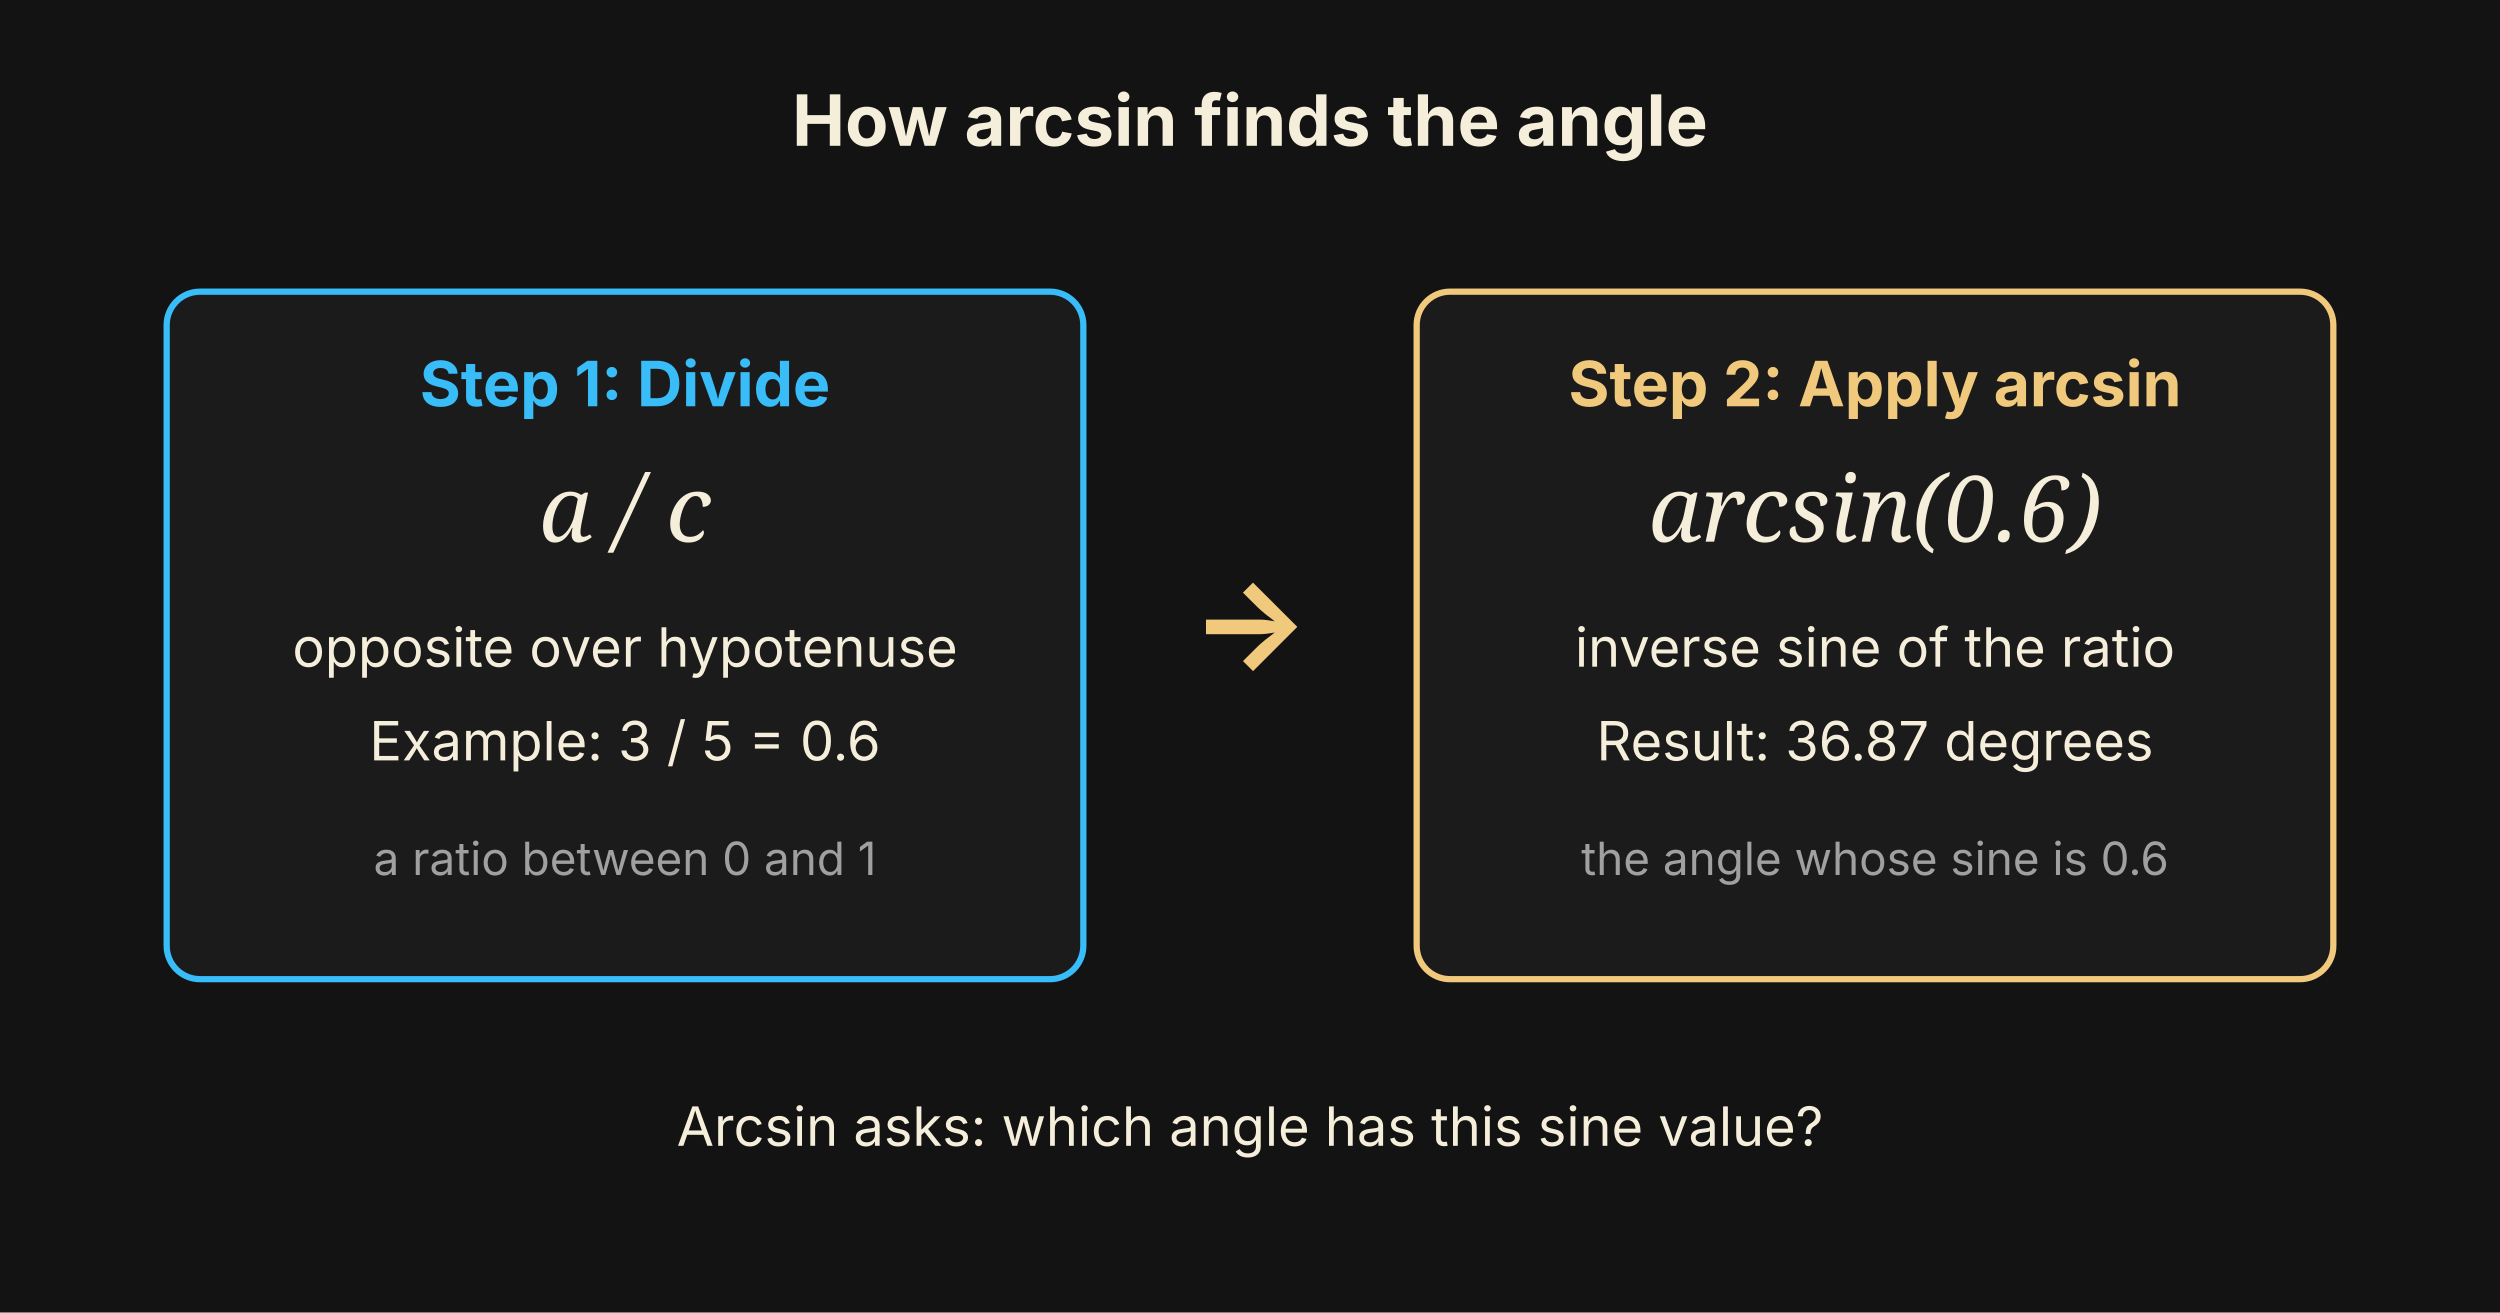
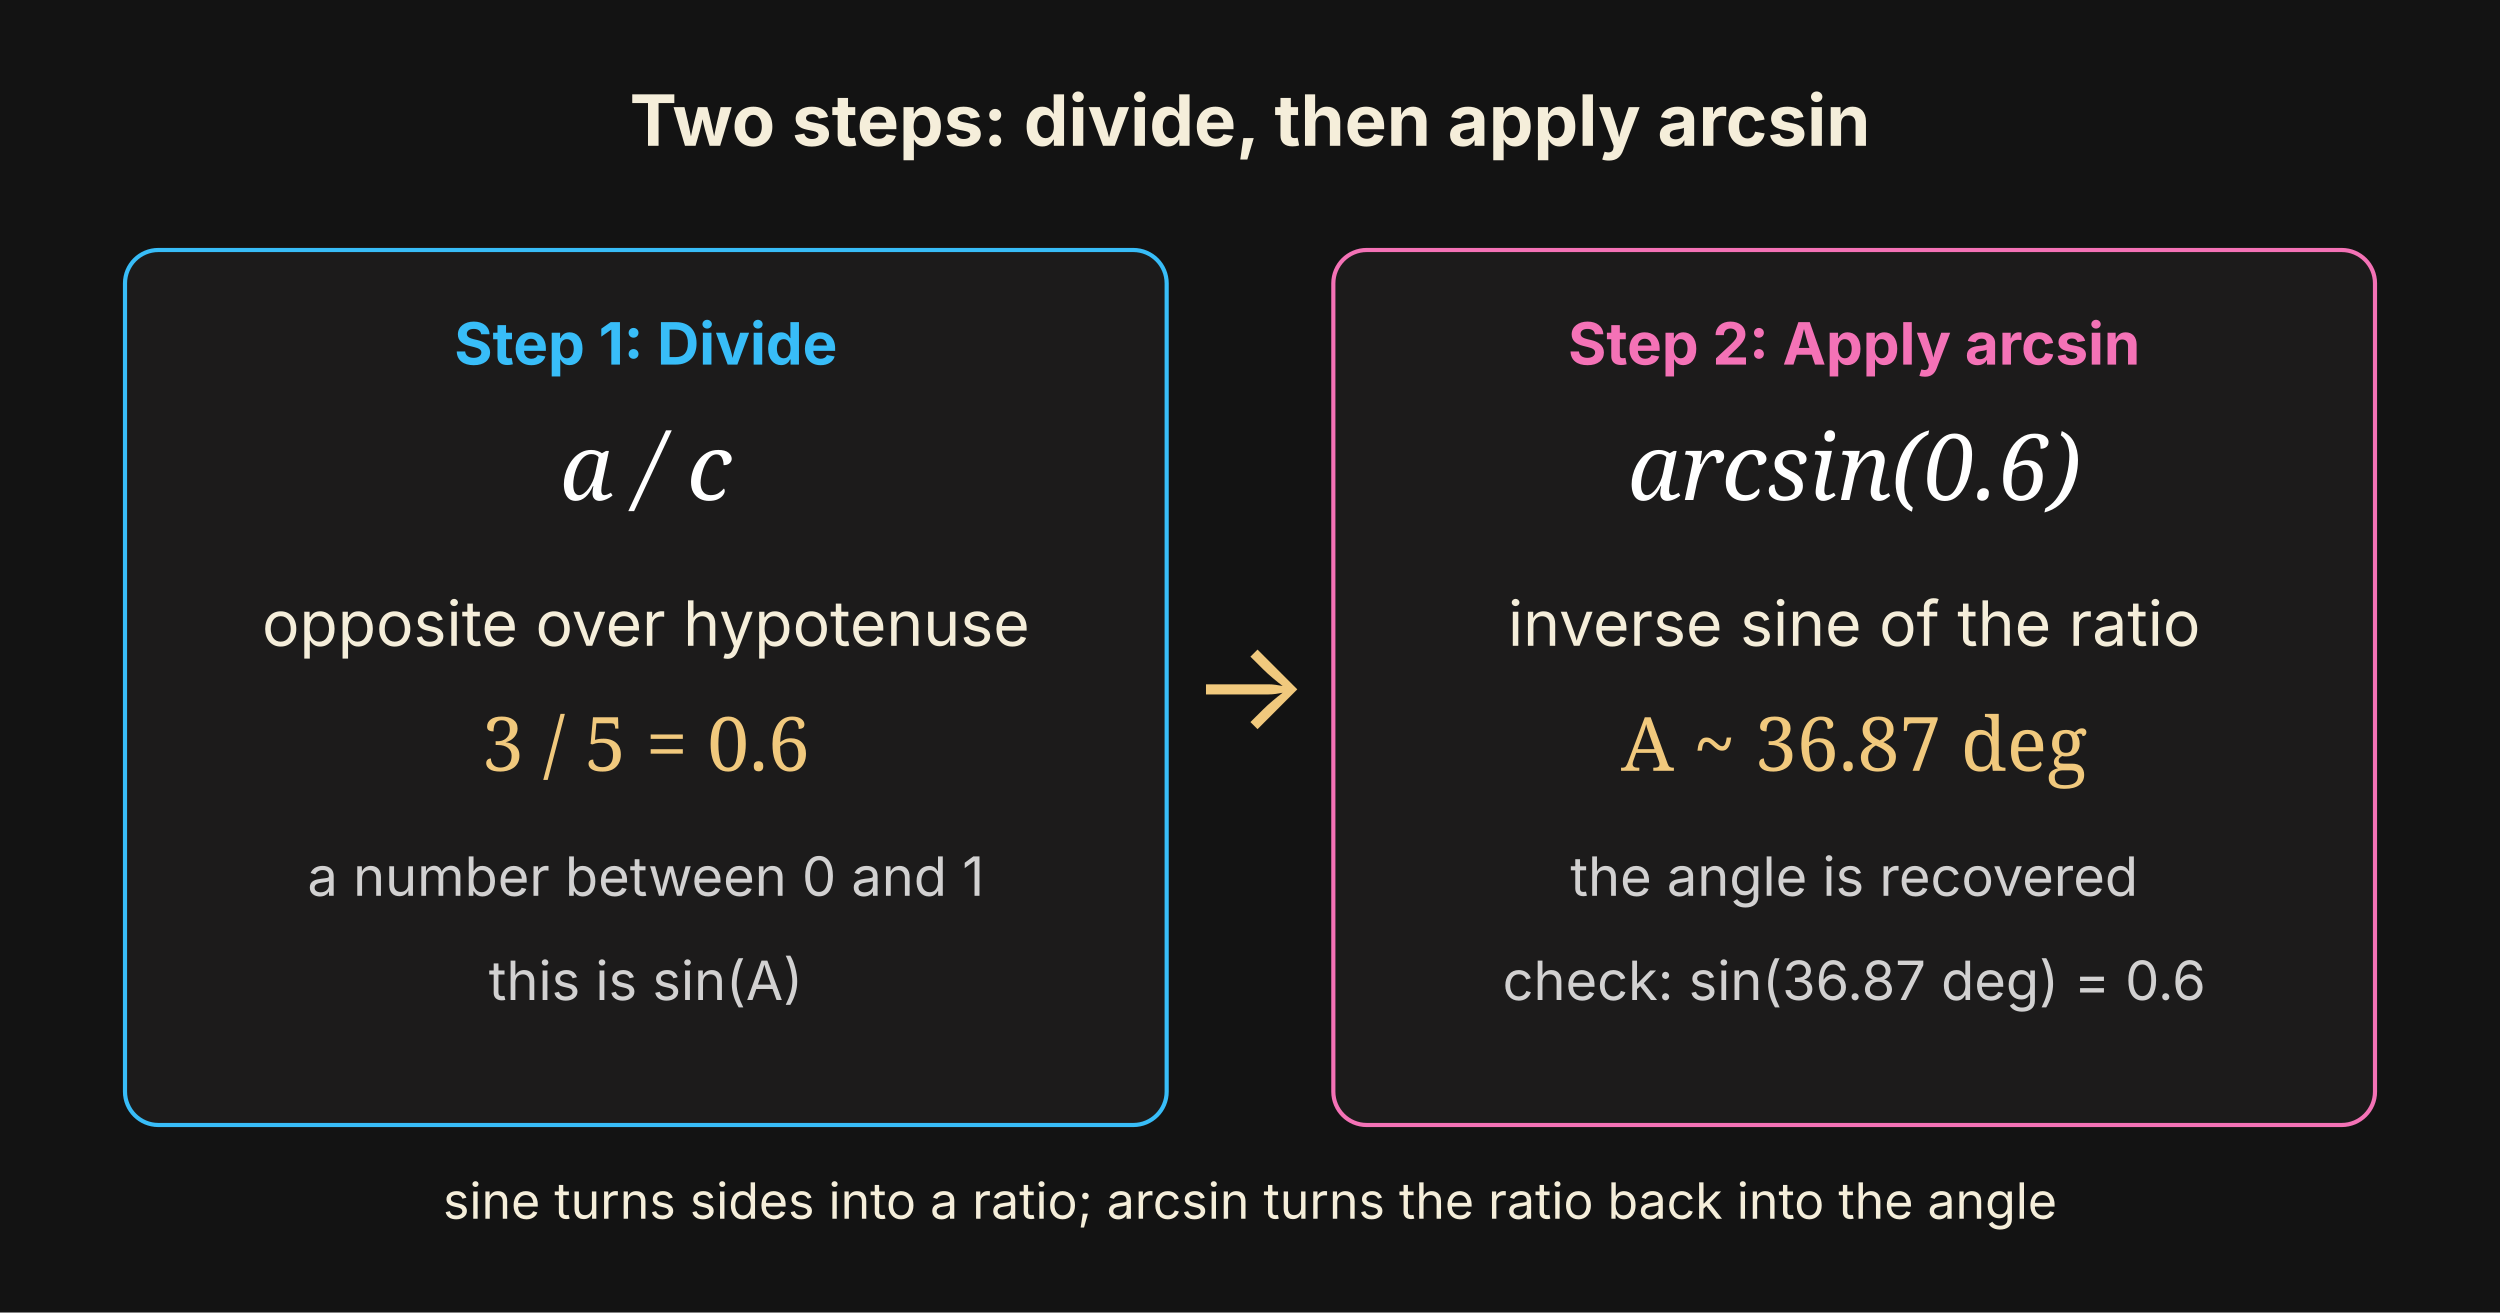
<svg xmlns="http://www.w3.org/2000/svg" width="1200" height="630" viewBox="0 0 1200 630">
  <rect x="0" y="0" width="1200" height="630" fill="#131313" />
-   <text x="600" y="70" font-family="system-ui, -apple-system, 'Segoe UI', sans-serif" font-size="34" fill="#f5eeda" text-anchor="middle" font-weight="bold">How arcsin finds the angle</text>
-   <rect x="80" y="140" width="440" height="330" rx="16" fill="#1c1b1b" stroke="#38bdf8" stroke-width="3" />
-   <text x="300" y="195" font-family="system-ui, -apple-system, 'Segoe UI', sans-serif" font-size="30" fill="#38bdf8" text-anchor="middle" font-weight="bold">Step 1: Divide</text>
-   <text x="300" y="260" font-family="Noto Serif, Georgia, serif" font-size="44" fill="#f5eeda" text-anchor="middle" font-style="italic">a / c</text>
-   <text x="300" y="320" font-family="system-ui, -apple-system, 'Segoe UI', sans-serif" font-size="26" fill="#f5eeda" text-anchor="middle">opposite over hypotenuse</text>
-   <text x="300" y="365" font-family="system-ui, -apple-system, 'Segoe UI', sans-serif" font-size="26" fill="#f5eeda" text-anchor="middle">Example: 3 / 5 = 0.6</text>
-   <text x="300" y="420" font-family="system-ui, -apple-system, 'Segoe UI', sans-serif" font-size="22" fill="#a0a0a0" text-anchor="middle">a ratio between 0 and 1</text>
-   <text x="600" y="320" font-family="system-ui, -apple-system, 'Segoe UI', sans-serif" font-size="60" fill="#f1c97d" text-anchor="middle" font-weight="bold">-&gt;</text>
-   <rect x="680" y="140" width="440" height="330" rx="16" fill="#1c1b1b" stroke="#f1c97d" stroke-width="3" />
-   <text x="900" y="195" font-family="system-ui, -apple-system, 'Segoe UI', sans-serif" font-size="30" fill="#f1c97d" text-anchor="middle" font-weight="bold">Step 2: Apply arcsin</text>
-   <text x="900" y="260" font-family="Noto Serif, Georgia, serif" font-size="44" fill="#f5eeda" text-anchor="middle" font-style="italic">arcsin(0.6)</text>
-   <text x="900" y="320" font-family="system-ui, -apple-system, 'Segoe UI', sans-serif" font-size="26" fill="#f5eeda" text-anchor="middle">inverse sine of the ratio</text>
-   <text x="900" y="365" font-family="system-ui, -apple-system, 'Segoe UI', sans-serif" font-size="26" fill="#f5eeda" text-anchor="middle">Result: 36.87 degrees</text>
-   <text x="900" y="420" font-family="system-ui, -apple-system, 'Segoe UI', sans-serif" font-size="22" fill="#a0a0a0" text-anchor="middle">the angle whose sine is 0.6</text>
-   <text x="600" y="550" font-family="system-ui, -apple-system, 'Segoe UI', sans-serif" font-size="26" fill="#f5eeda" text-anchor="middle">Arcsin asks: which angle has this sine value?</text>
+   <text x="600" y="70" font-family="system-ui, -apple-system, 'Segoe UI', sans-serif" font-size="34" fill="#f5eeda" text-anchor="middle" font-weight="bold">Two steps: divide, then apply arcsin</text>
+   <rect x="60" y="120" width="500" height="420" rx="16" fill="#1c1b1b" stroke="#38bdf8" stroke-width="2" />
+   <text x="310" y="175" font-family="system-ui, -apple-system, 'Segoe UI', sans-serif" font-size="28" fill="#38bdf8" text-anchor="middle" font-weight="bold">Step 1: Divide</text>
+   <text x="310" y="240" font-family="Noto Serif, Georgia, serif" font-size="44" fill="#ffffff" text-anchor="middle" font-style="italic">a / c</text>
+   <text x="310" y="310" font-family="system-ui, -apple-system, 'Segoe UI', sans-serif" font-size="30" fill="#f5eeda" text-anchor="middle">opposite over hypotenuse</text>
+   <text x="310" y="370" font-family="Noto Serif, Georgia, serif" font-size="36" fill="#f1c97d" text-anchor="middle">3 / 5 = 0.6</text>
+   <text x="310" y="430" font-family="system-ui, -apple-system, 'Segoe UI', sans-serif" font-size="26" fill="#ffffff" text-anchor="middle" opacity="0.8">a number between 0 and 1</text>
+   <text x="310" y="480" font-family="system-ui, -apple-system, 'Segoe UI', sans-serif" font-size="26" fill="#ffffff" text-anchor="middle" opacity="0.8">this is sin(A)</text>
+   <text x="600" y="350" font-family="system-ui, -apple-system, 'Segoe UI', sans-serif" font-size="60" fill="#f1c97d" text-anchor="middle">-&gt;</text>
+   <rect x="640" y="120" width="500" height="420" rx="16" fill="#1c1b1b" stroke="#f472b6" stroke-width="2" />
+   <text x="890" y="175" font-family="system-ui, -apple-system, 'Segoe UI', sans-serif" font-size="28" fill="#f472b6" text-anchor="middle" font-weight="bold">Step 2: Apply arcsin</text>
+   <text x="890" y="240" font-family="Noto Serif, Georgia, serif" font-size="44" fill="#ffffff" text-anchor="middle" font-style="italic">arcsin(0.6)</text>
+   <text x="890" y="310" font-family="system-ui, -apple-system, 'Segoe UI', sans-serif" font-size="30" fill="#f5eeda" text-anchor="middle">inverse sine of the ratio</text>
+   <text x="890" y="370" font-family="Noto Serif, Georgia, serif" font-size="36" fill="#f1c97d" text-anchor="middle">A ~ 36.87 deg</text>
+   <text x="890" y="430" font-family="system-ui, -apple-system, 'Segoe UI', sans-serif" font-size="26" fill="#ffffff" text-anchor="middle" opacity="0.8">the angle is recovered</text>
+   <text x="890" y="480" font-family="system-ui, -apple-system, 'Segoe UI', sans-serif" font-size="26" fill="#ffffff" text-anchor="middle" opacity="0.8">check: sin(36.87 deg) = 0.6</text>
+   <text x="600" y="585" font-family="system-ui, -apple-system, 'Segoe UI', sans-serif" font-size="24" fill="#f5eeda" text-anchor="middle">sine turns sides into a ratio; arcsin turns the ratio back into the angle</text>
</svg>
